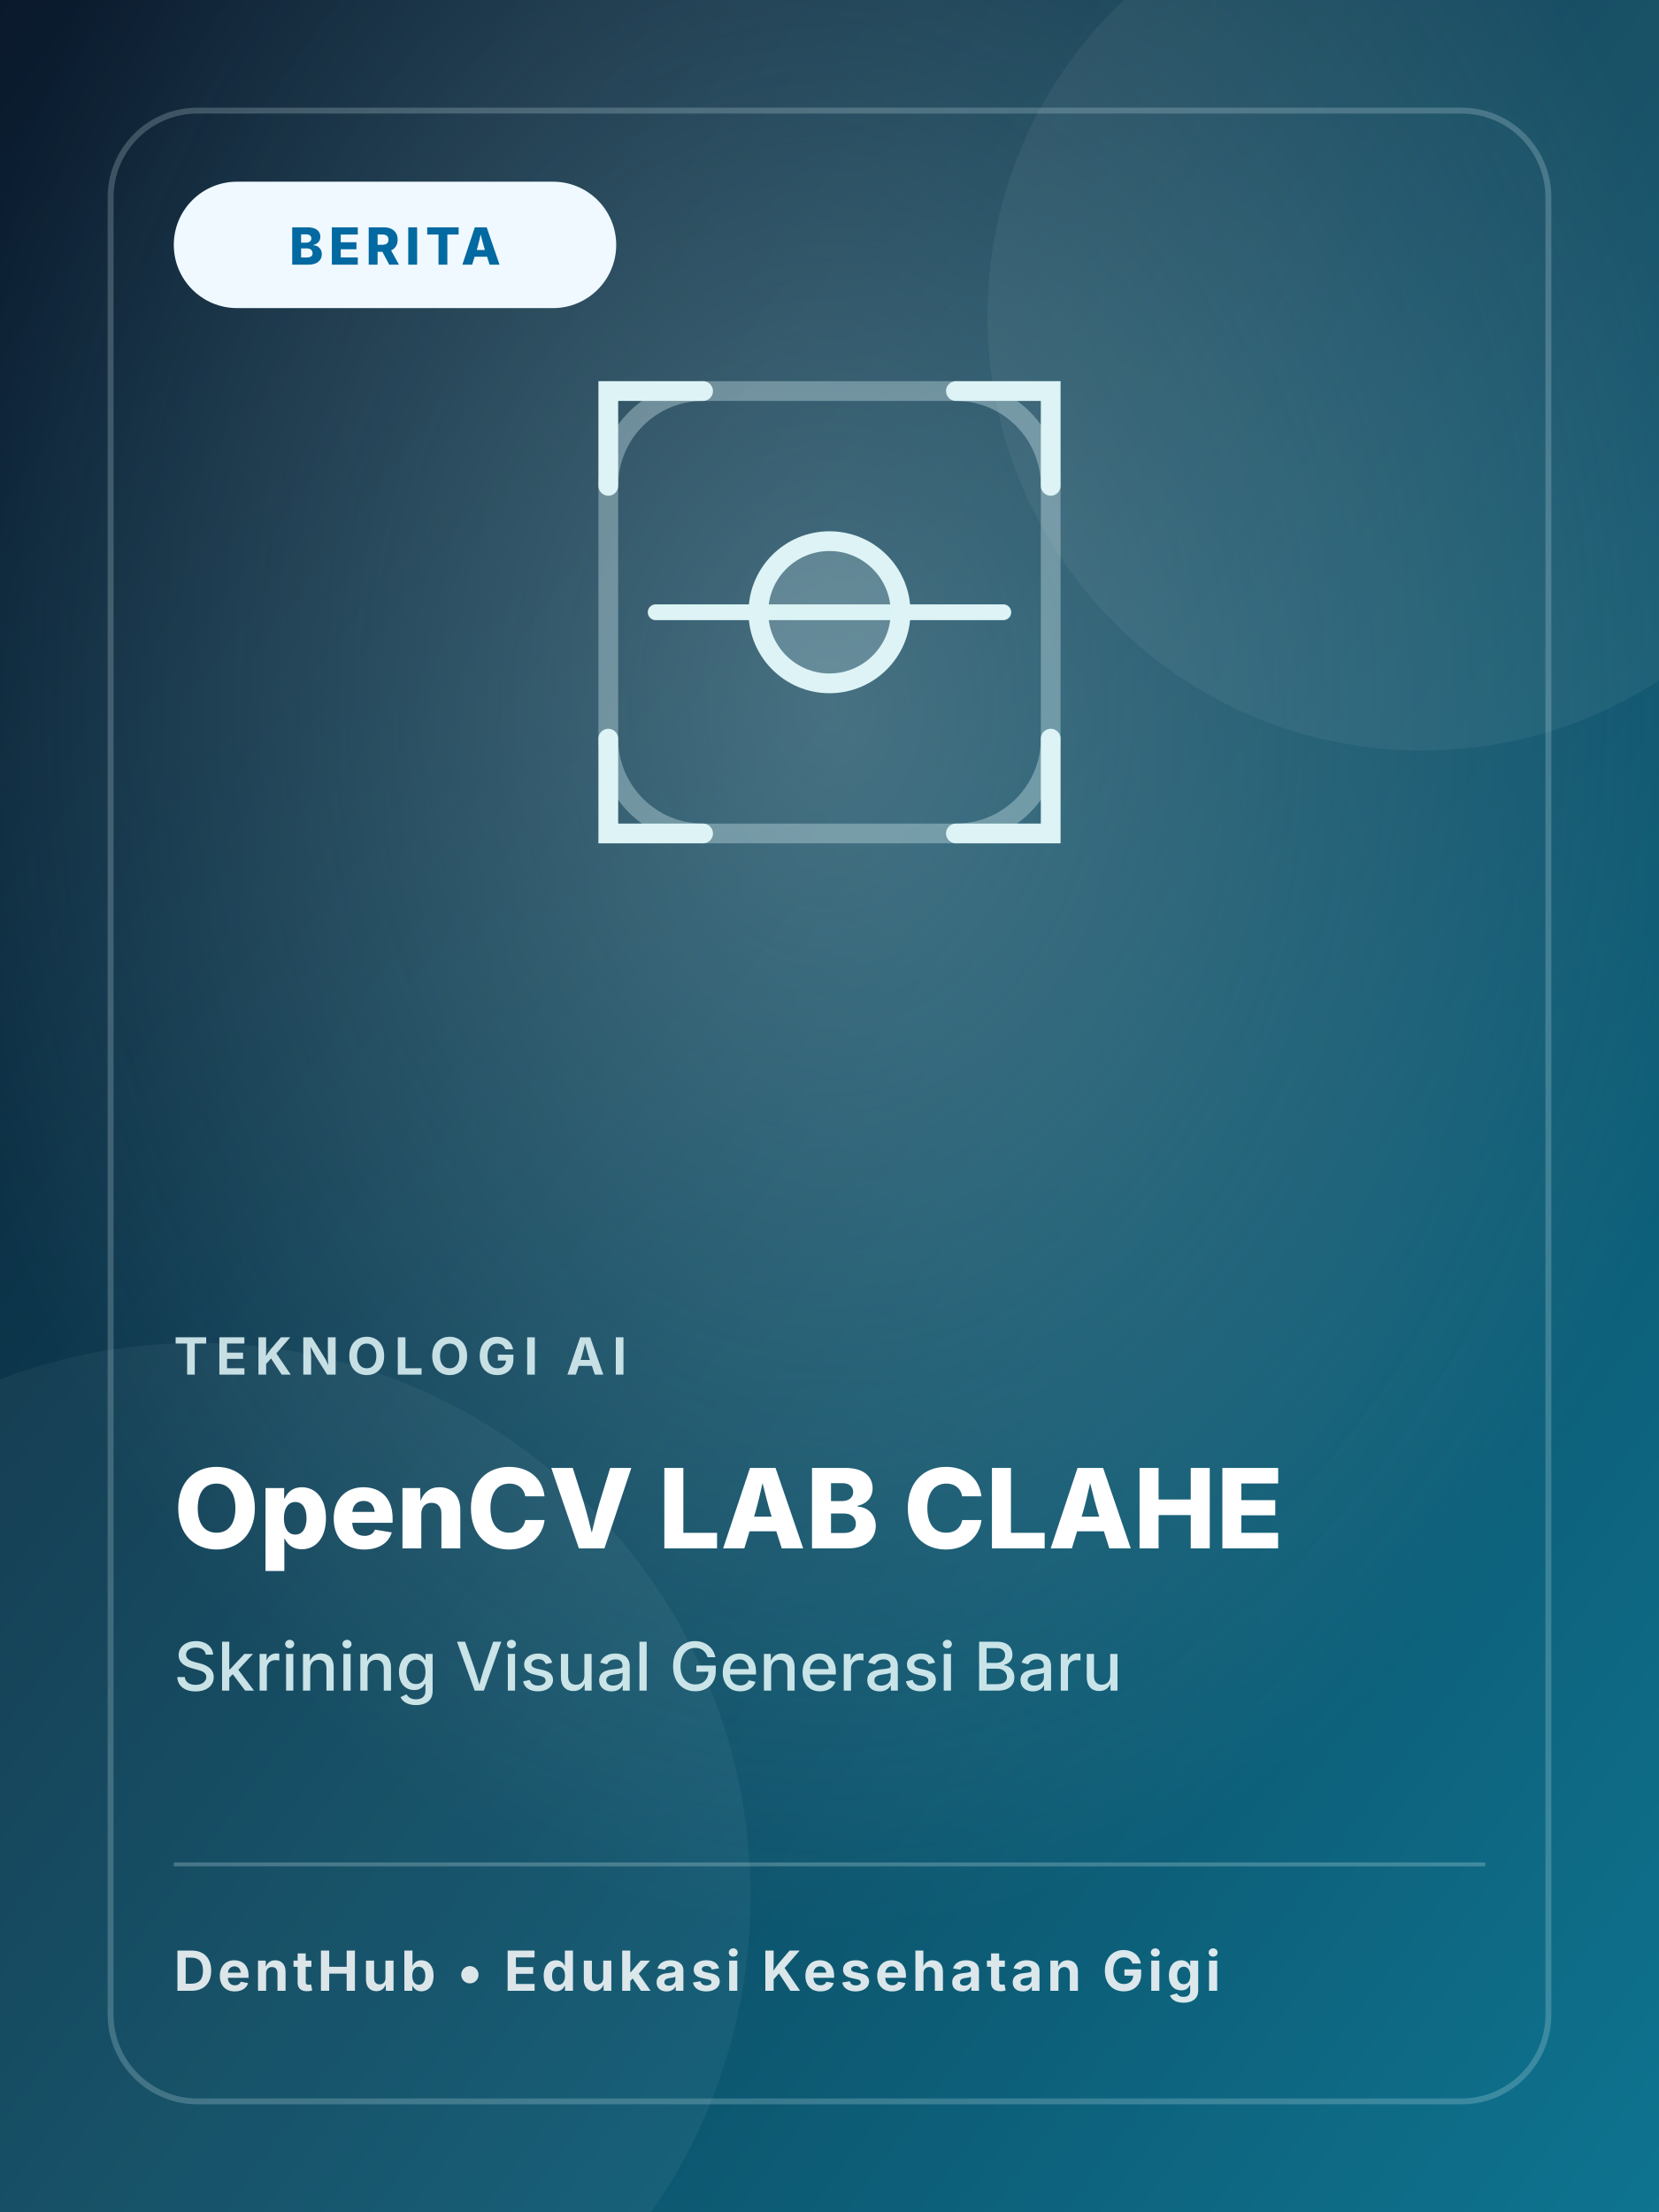
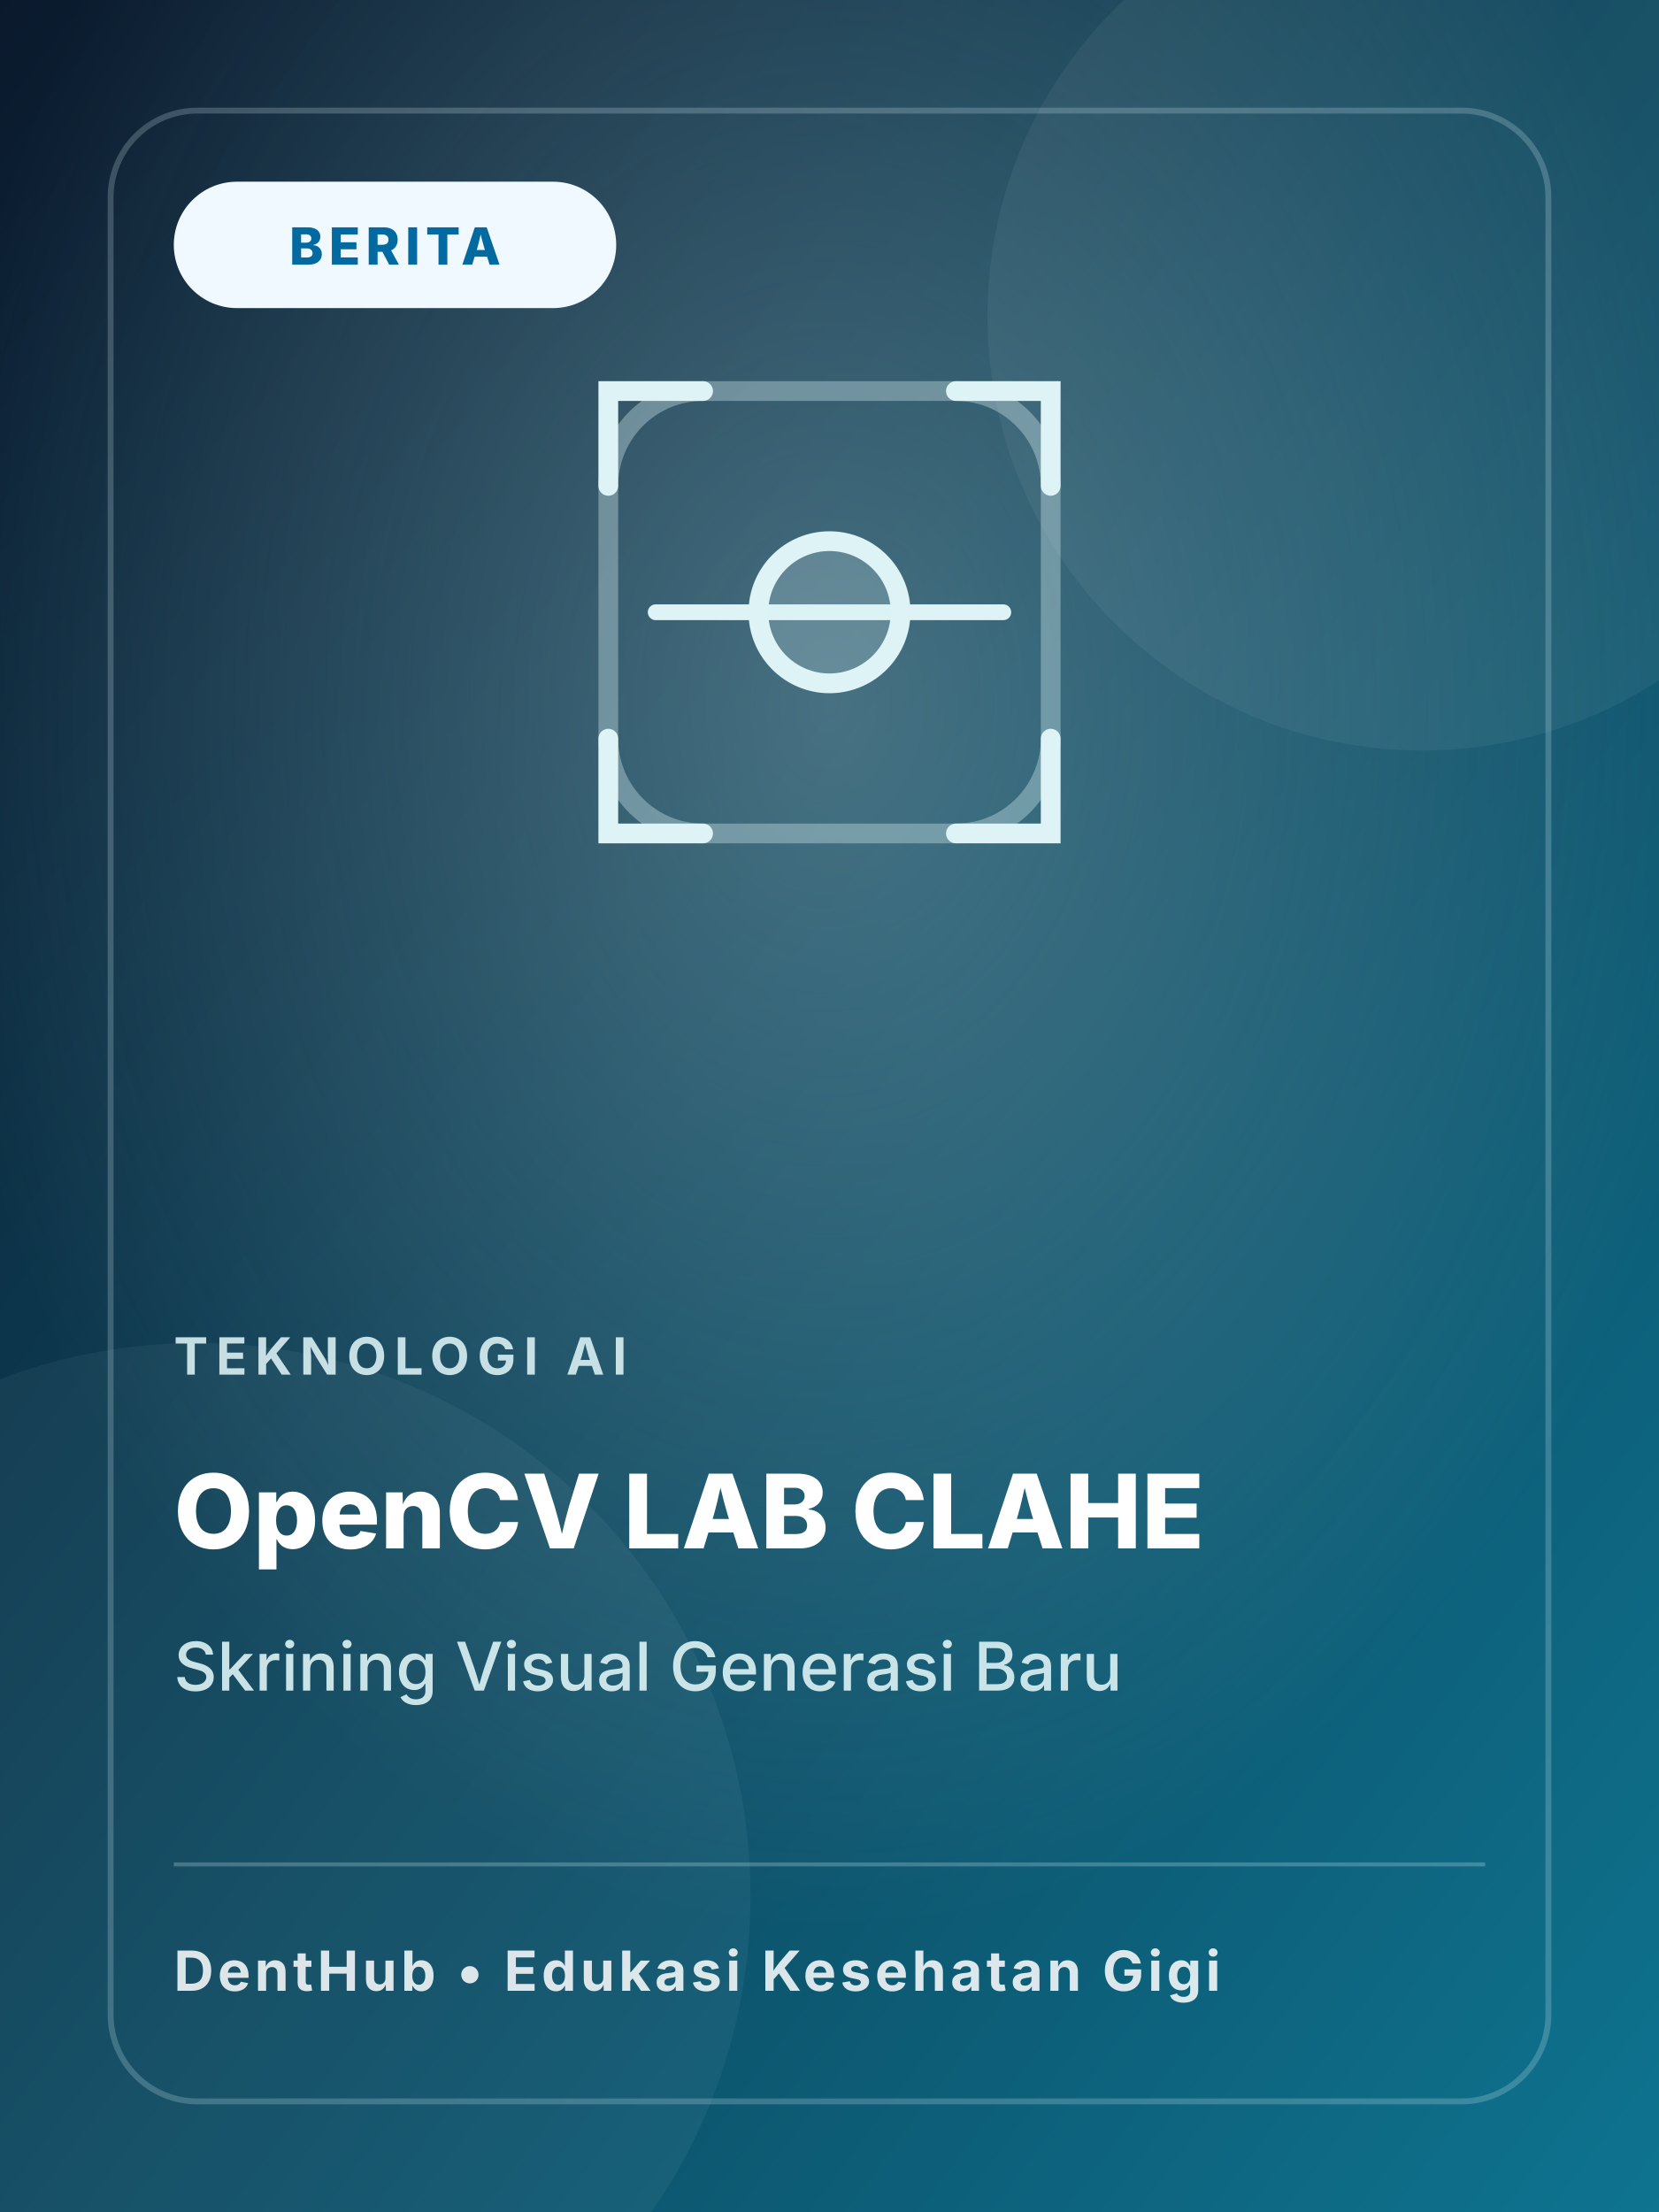
<svg xmlns="http://www.w3.org/2000/svg" viewBox="0 0 420 560" width="420" height="560" role="img" aria-label="OpenCV LAB CLAHE">
  <defs>
    <linearGradient id="bg" x1="0%" y1="0%" x2="100%" y2="100%">
      <stop offset="0%" stop-color="#0B192C" />
      <stop offset="100%" stop-color="#0E7490" />
    </linearGradient>
    <radialGradient id="glow" cx="50%" cy="32%" r="55%">
      <stop offset="0%" stop-color="#DDF3F5" stop-opacity="0.28" />
      <stop offset="100%" stop-color="#DDF3F5" stop-opacity="0" />
    </radialGradient>
  </defs>
  <rect width="420" height="560" fill="url(#bg)" />
  <rect width="420" height="560" fill="url(#glow)" />
  <circle cx="360" cy="80" r="110" fill="#DDF3F5" fill-opacity="0.06" />
  <circle cx="50" cy="480" r="140" fill="#DDF3F5" fill-opacity="0.05" />
  <rect x="28" y="28" width="364" height="504" rx="22" fill="none" stroke="#DDF3F5" stroke-opacity="0.22" stroke-width="1.5" />
  <rect x="44" y="46" width="112" height="32" rx="16" fill="#F0F9FF" />
  <text x="100" y="67" text-anchor="middle" font-family="system-ui, -apple-system, sans-serif" font-size="13" font-weight="800" letter-spacing="1.4" fill="#0369A1">BERITA</text>
  <g transform="translate(210 155)" stroke="#DDF3F5" stroke-width="5" fill="none" stroke-linecap="round">
    <rect x="-56" y="-56" width="112" height="112" rx="24" opacity="0.35" />
    <path d="M-32 -56 H-56 V-32 M32 -56 H56 V-32 M-32 56 H-56 V32 M32 56 H56 V32" />
    <line x1="-44" y1="0" x2="44" y2="0" stroke-width="4" />
    <circle cx="0" cy="0" r="18" fill="#DDF3F5" fill-opacity="0.22" />
  </g>
  <text x="44" y="348" font-family="system-ui, -apple-system, sans-serif" font-size="13" font-weight="700" letter-spacing="2" fill="#DDF3F5" opacity="0.88">TEKNOLOGI AI</text>
-   <text x="44" y="392" font-family="system-ui, -apple-system, sans-serif" font-size="28" font-weight="800" fill="#FFFFFF">OpenCV LAB CLAHE</text>
+   <text x="44" y="392" font-family="system-ui, -apple-system, sans-serif" font-size="26" font-weight="800" fill="#FFFFFF">OpenCV LAB CLAHE</text>
  <text x="44" y="428" font-family="system-ui, -apple-system, sans-serif" font-size="17" font-weight="500" fill="#DDF3F5" opacity="0.9">Skrining Visual Generasi Baru</text>
  <line x1="44" y1="472" x2="376" y2="472" stroke="#DDF3F5" stroke-opacity="0.25" stroke-width="1" />
  <text x="44" y="504" font-family="system-ui, -apple-system, sans-serif" font-size="14" font-weight="700" letter-spacing="1" fill="#FFFFFF" opacity="0.85">DentHub • Edukasi Kesehatan Gigi</text>
</svg>
